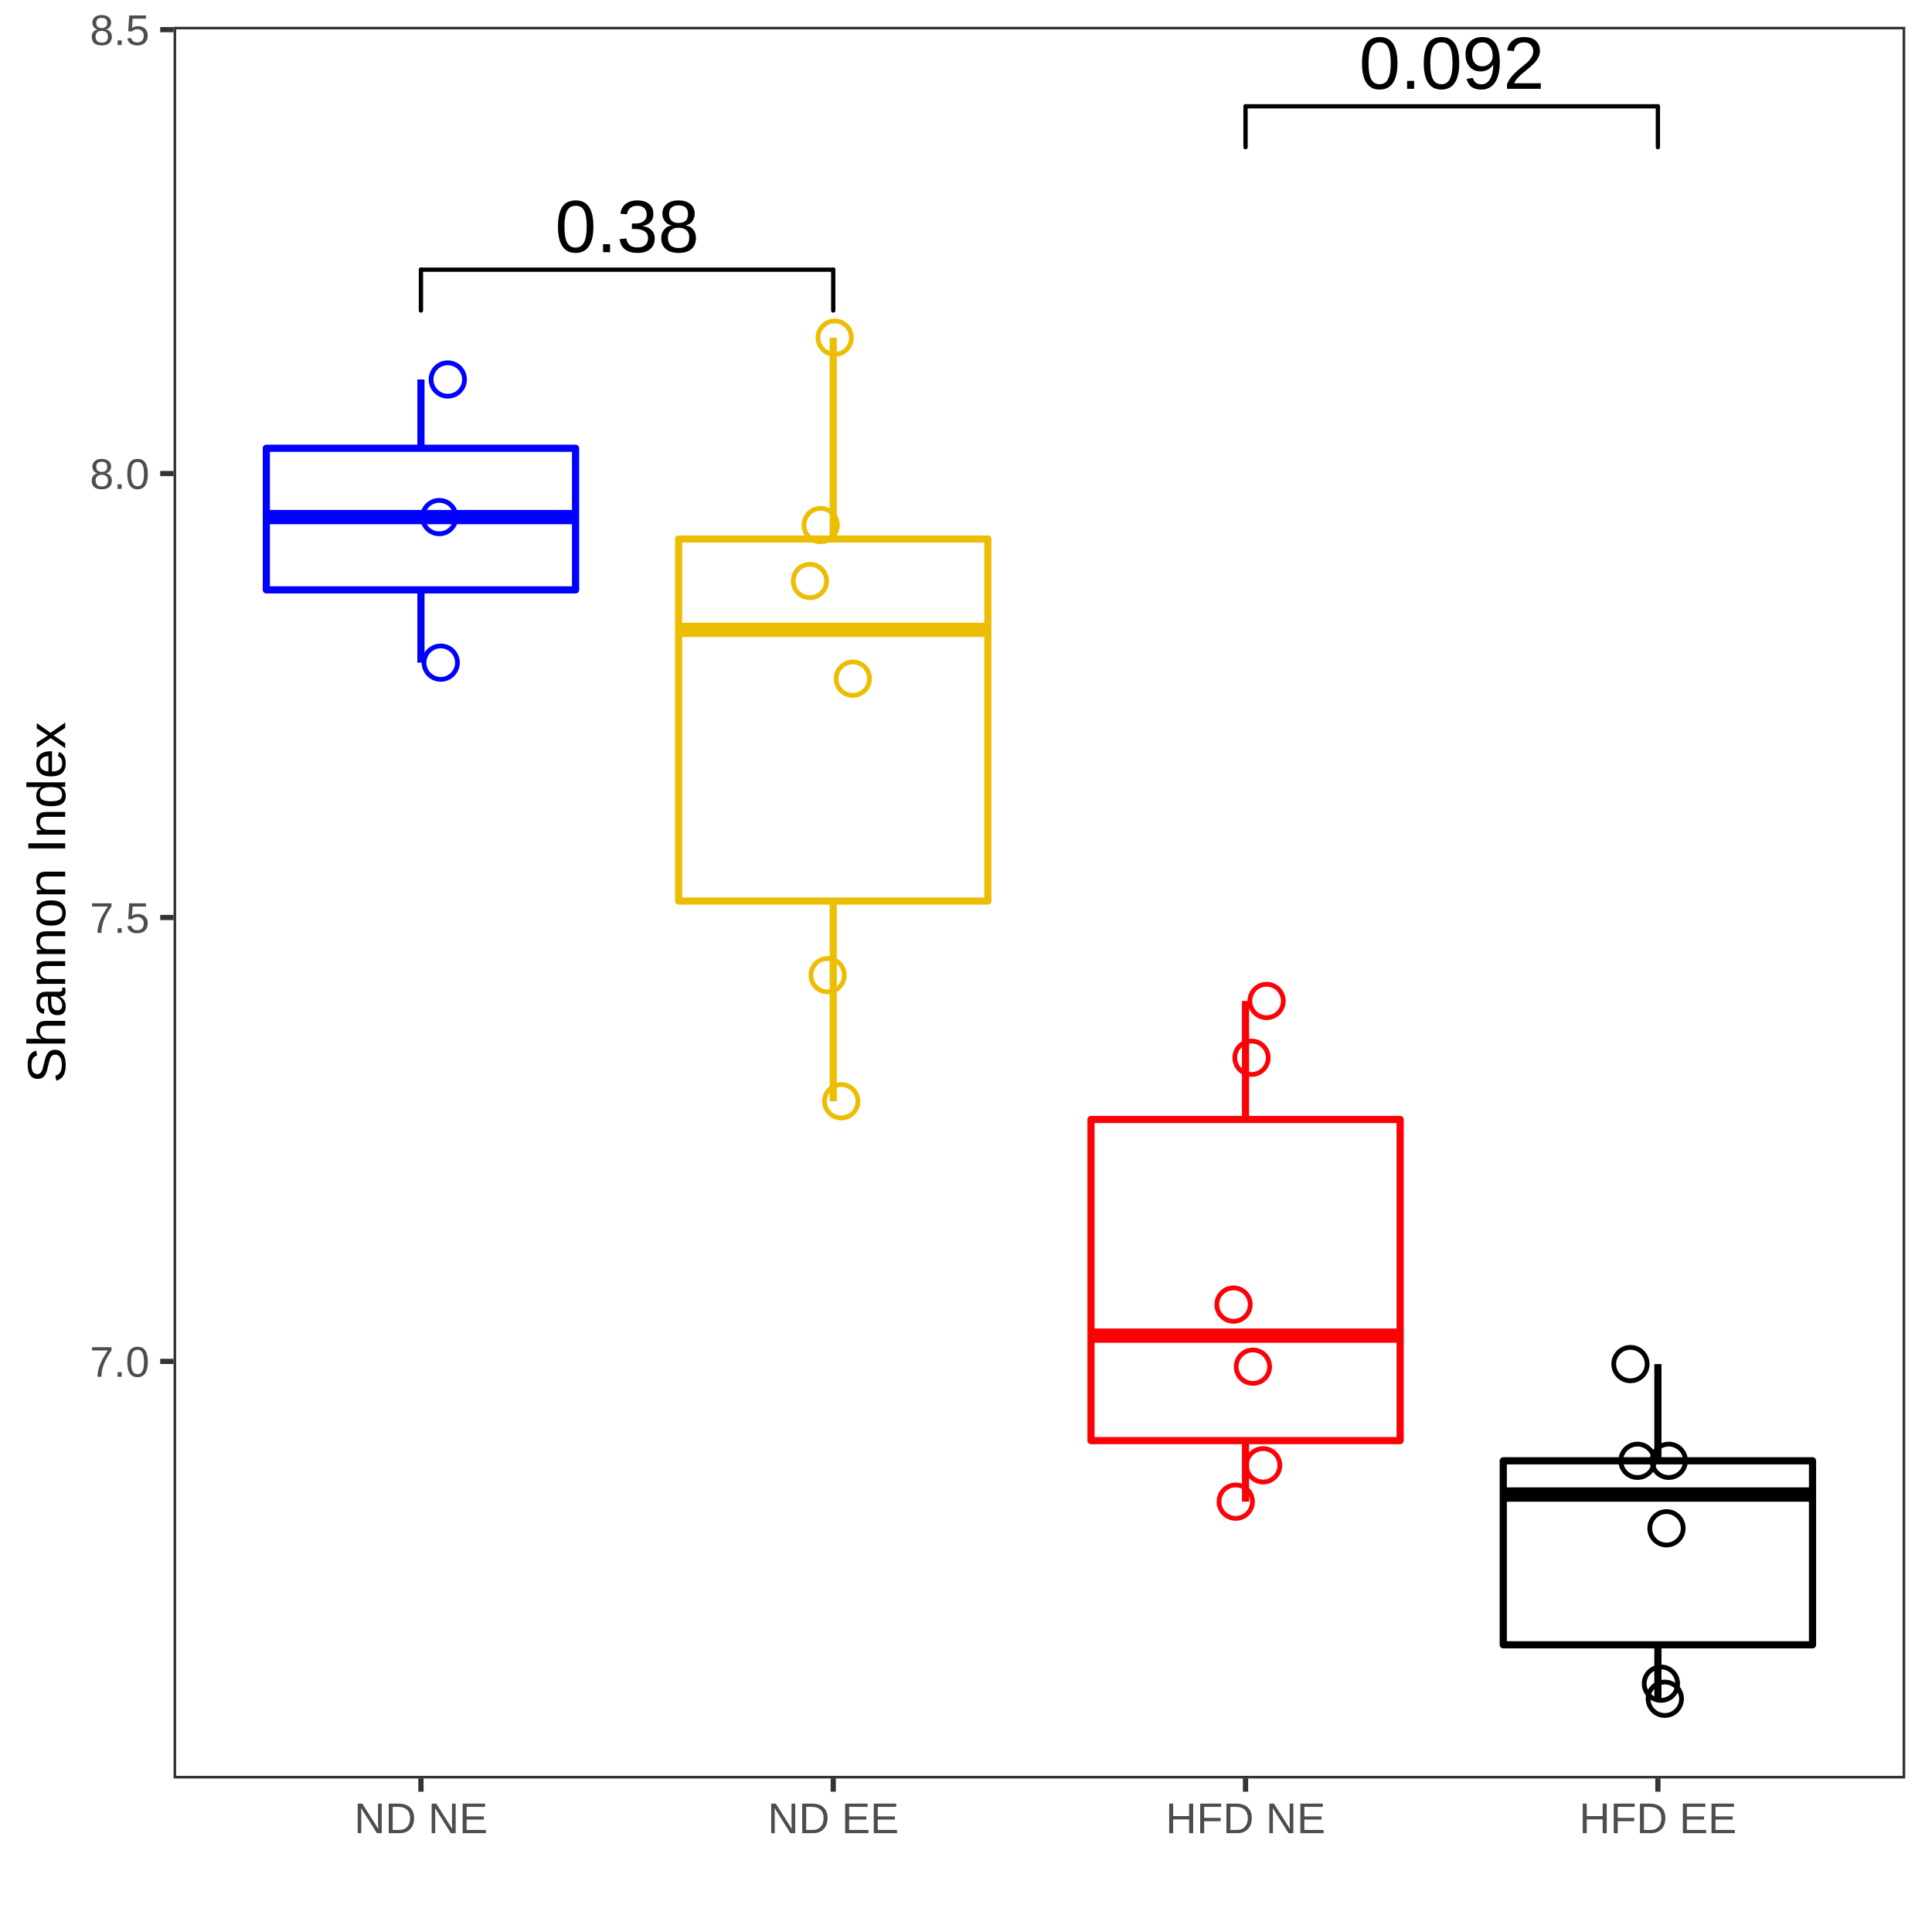
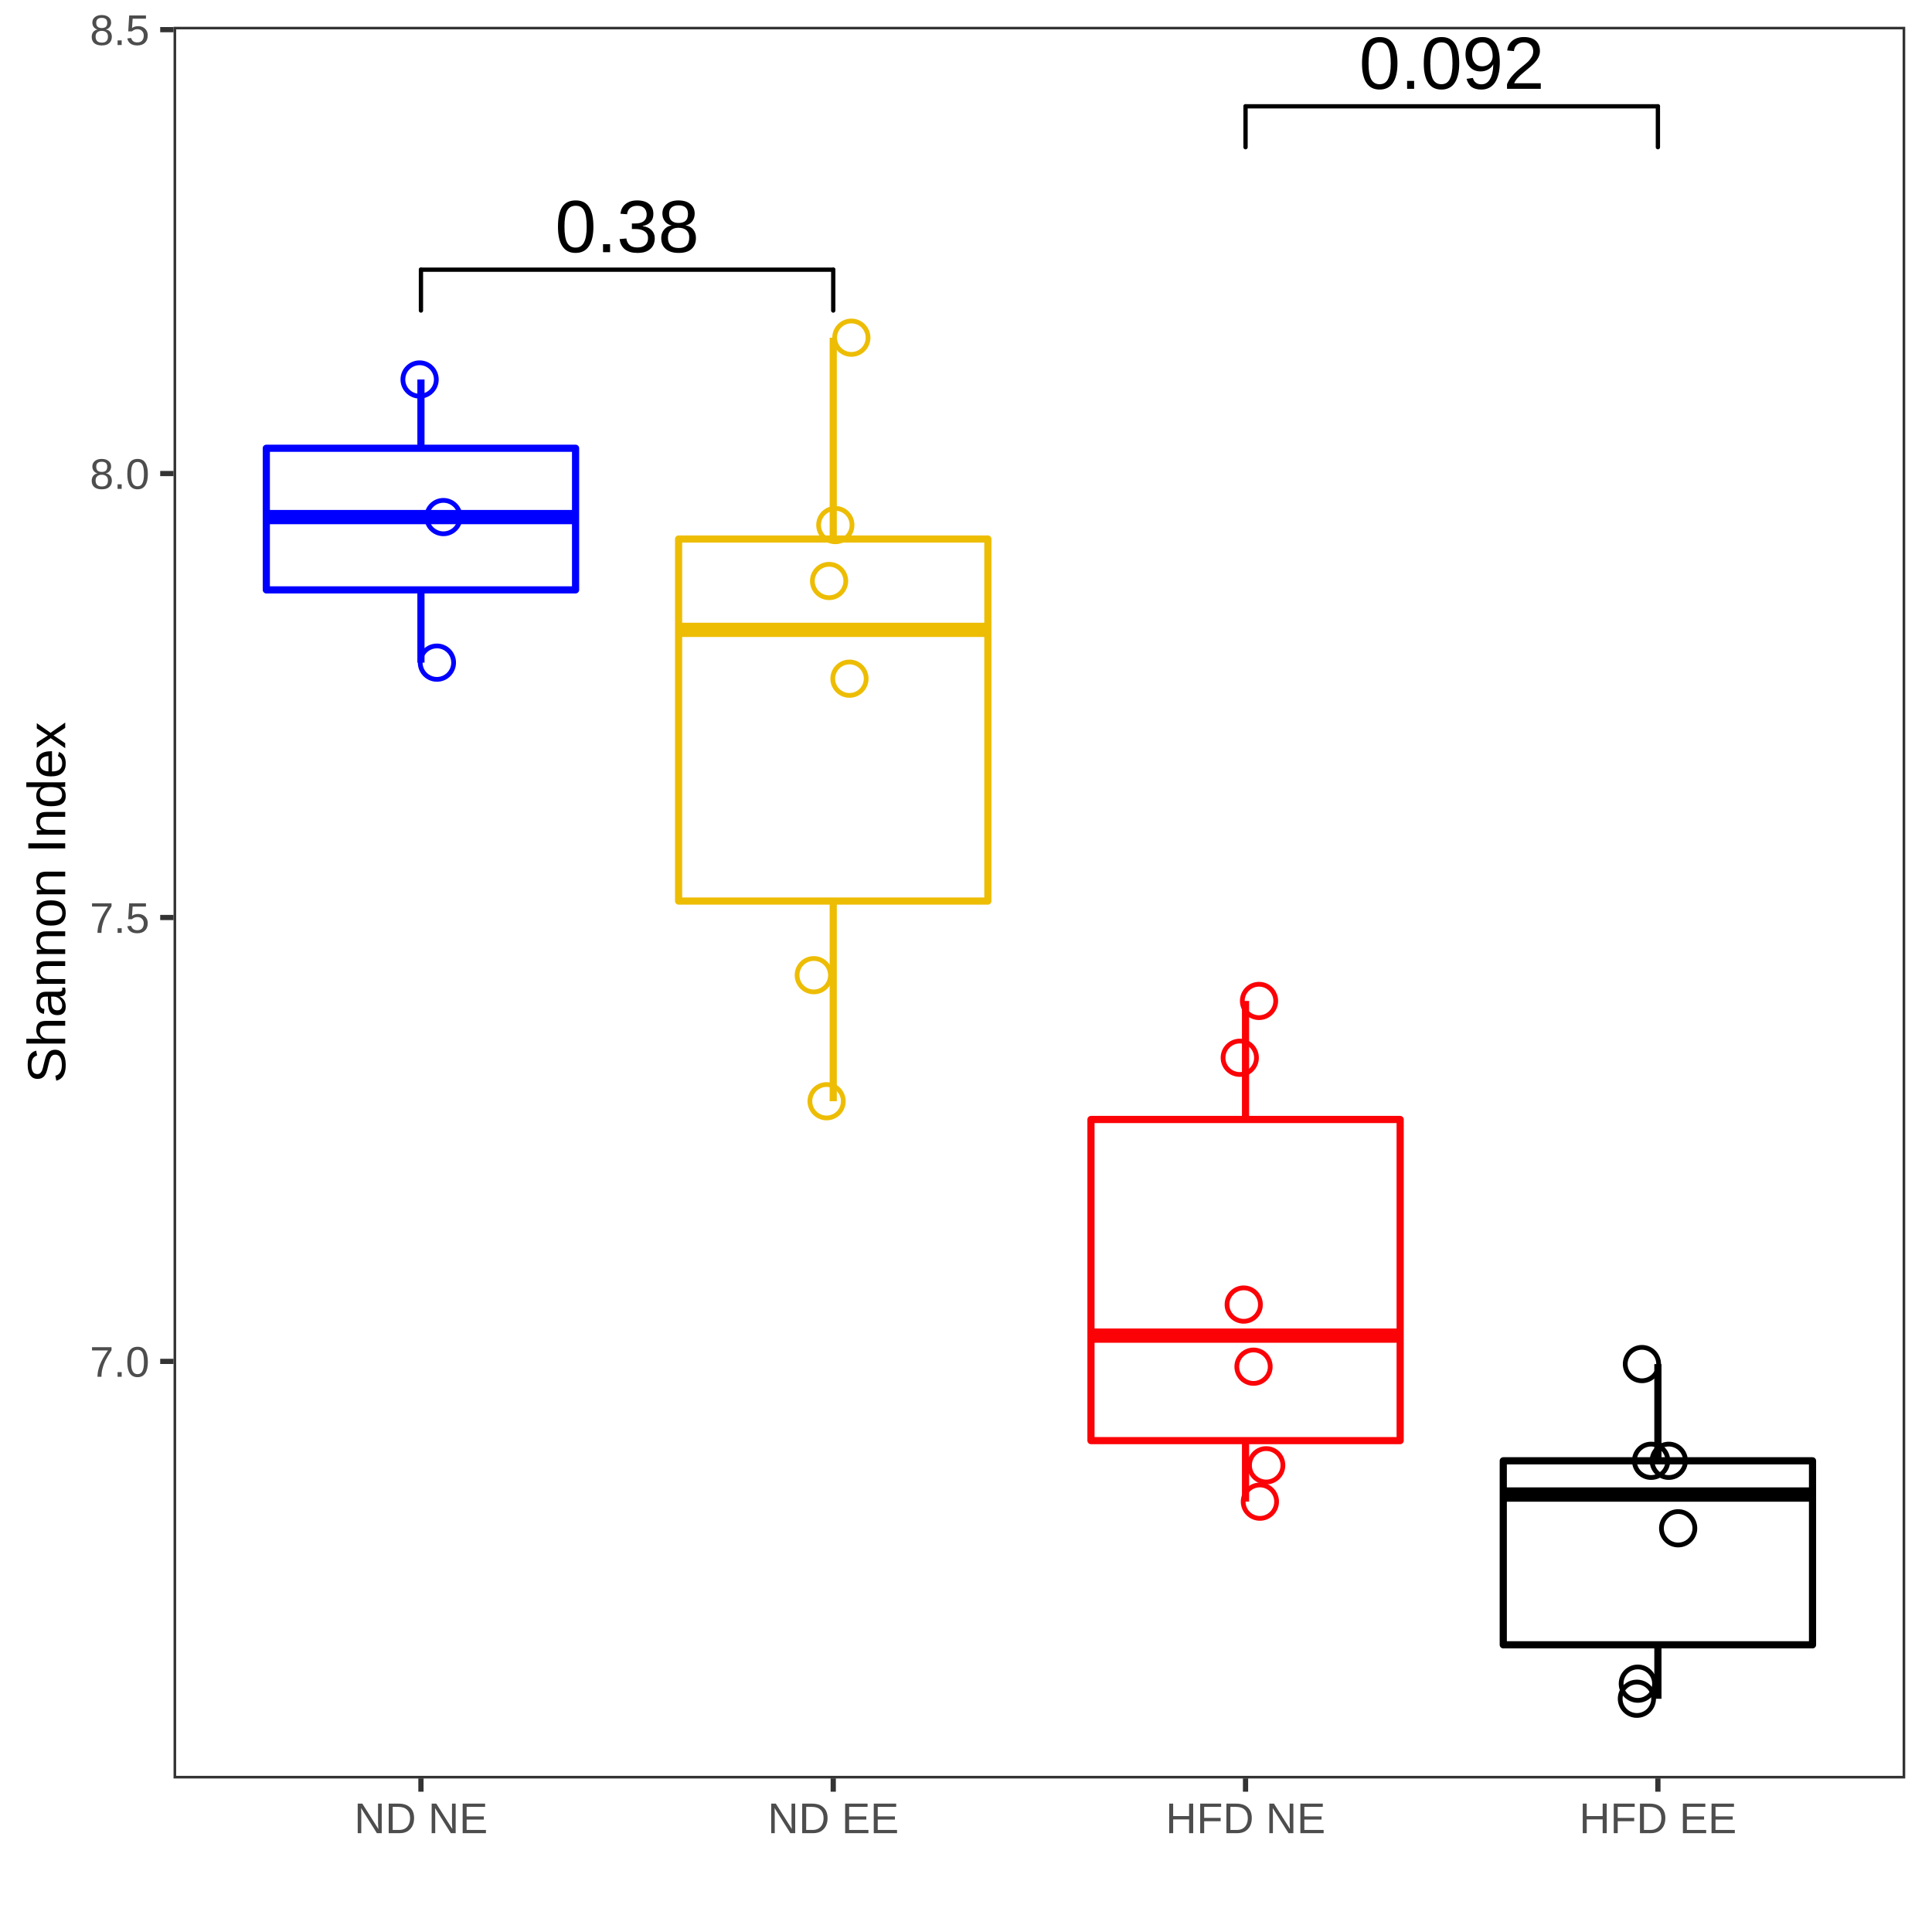
<svg xmlns="http://www.w3.org/2000/svg" class="svglite" width="288.00pt" height="288.00pt" viewBox="0 0 288.00 288.00">
  <defs>
    <style type="text/css">
    .svglite line, .svglite polyline, .svglite polygon, .svglite path, .svglite rect, .svglite circle {
      fill: none;
      stroke: #000000;
      stroke-linecap: round;
      stroke-linejoin: round;
      stroke-miterlimit: 10.00;
    }
    .svglite text {
      white-space: pre;
    }
  </style>
  </defs>
  <rect width="100%" height="100%" style="stroke: none; fill: #FFFFFF;" />
  <defs>
    <clipPath id="cpMC4wMHwyODguMDB8MC4wMHwyODguMDA=">
      <rect x="0.00" y="0.00" width="288.00" height="288.00" />
    </clipPath>
  </defs>
  <g clip-path="url(#cpMC4wMHwyODguMDB8MC4wMHwyODguMDA=)">
    <rect x="0" y="0.00" width="288.00" height="288.00" style="stroke-width: 0.78; stroke: #FFFFFF; fill: #FFFFFF;" />
  </g>
  <defs>
    <clipPath id="cpMjUuODd8Mjg0LjAxfDMuOTl8MjY1LjEw">
      <rect x="25.87" y="3.99" width="258.14" height="261.12" />
    </clipPath>
  </defs>
  <g clip-path="url(#cpMjUuODd8Mjg0LjAxfDMuOTl8MjY1LjEw)">
    <rect x="25.87" y="3.99" width="258.14" height="261.12" style="stroke-width: 0.78; stroke: none; fill: #FFFFFF;" />
    <line x1="62.75" y1="66.82" x2="62.75" y2="56.57" style="stroke-width: 1.07; stroke: #0000FF; stroke-linecap: butt;" />
    <line x1="62.75" y1="87.93" x2="62.75" y2="98.78" style="stroke-width: 1.07; stroke: #0000FF; stroke-linecap: butt;" />
    <polygon points="39.70,66.82 39.70,87.93 85.80,87.93 85.80,66.82 39.70,66.82 " style="stroke-width: 1.07; stroke: #0000FF; fill: #FFFFFF;" />
    <line x1="39.70" y1="77.08" x2="85.80" y2="77.08" style="stroke-width: 2.13; stroke: #0000FF; stroke-linecap: butt;" />
    <line x1="124.21" y1="80.35" x2="124.21" y2="50.34" style="stroke-width: 1.07; stroke: #EDBD04; stroke-linecap: butt;" />
    <line x1="124.21" y1="134.32" x2="124.21" y2="164.16" style="stroke-width: 1.07; stroke: #EDBD04; stroke-linecap: butt;" />
    <polygon points="101.16,80.35 101.16,134.32 147.26,134.32 147.26,80.35 101.16,80.35 " style="stroke-width: 1.07; stroke: #EDBD04; fill: #FFFFFF;" />
    <line x1="101.16" y1="93.89" x2="147.26" y2="93.89" style="stroke-width: 2.13; stroke: #EDBD04; stroke-linecap: butt;" />
    <line x1="185.67" y1="166.88" x2="185.67" y2="149.21" style="stroke-width: 1.07; stroke: #FB0207; stroke-linecap: butt;" />
    <line x1="185.67" y1="214.75" x2="185.67" y2="223.85" style="stroke-width: 1.07; stroke: #FB0207; stroke-linecap: butt;" />
    <polygon points="162.63,166.88 162.63,214.75 208.72,214.75 208.72,166.88 162.63,166.88 " style="stroke-width: 1.07; stroke: #FB0207; fill: #FFFFFF;" />
    <line x1="162.63" y1="199.10" x2="208.72" y2="199.10" style="stroke-width: 2.13; stroke: #FB0207; stroke-linecap: butt;" />
    <line x1="247.14" y1="217.76" x2="247.14" y2="203.34" style="stroke-width: 1.07; stroke-linecap: butt;" />
    <line x1="247.14" y1="245.19" x2="247.14" y2="253.23" style="stroke-width: 1.07; stroke-linecap: butt;" />
    <polygon points="224.09,217.76 224.09,245.19 270.19,245.19 270.19,217.76 224.09,217.76 " style="stroke-width: 1.07; fill: #FFFFFF;" />
    <line x1="224.09" y1="222.79" x2="270.19" y2="222.79" style="stroke-width: 2.13; stroke-linecap: butt;" />
    <circle cx="248.76" cy="217.76" r="2.49" style="stroke-width: 0.71;" />
-     <circle cx="243.05" cy="203.34" r="2.49" style="stroke-width: 0.71;" />
-     <circle cx="123.37" cy="145.37" r="2.49" style="stroke-width: 0.71; stroke: #EDBD04;" />
-     <circle cx="188.81" cy="149.21" r="2.49" style="stroke-width: 0.71; stroke: #FB0207;" />
-     <circle cx="248.17" cy="253.23" r="2.49" style="stroke-width: 0.71;" />
-     <circle cx="124.43" cy="50.34" r="2.49" style="stroke-width: 0.71; stroke: #EDBD04;" />
-     <circle cx="125.40" cy="164.16" r="2.49" style="stroke-width: 0.71; stroke: #EDBD04;" />
-     <circle cx="247.59" cy="250.98" r="2.49" style="stroke-width: 0.71;" />
-     <circle cx="122.34" cy="78.27" r="2.49" style="stroke-width: 0.71; stroke: #EDBD04;" />
-     <circle cx="248.42" cy="227.82" r="2.49" style="stroke-width: 0.71;" />
-     <circle cx="183.88" cy="194.47" r="2.49" style="stroke-width: 0.71; stroke: #FB0207;" />
-     <circle cx="120.73" cy="86.61" r="2.49" style="stroke-width: 0.71; stroke: #EDBD04;" />
-     <circle cx="184.21" cy="223.85" r="2.49" style="stroke-width: 0.71; stroke: #FB0207;" />
-     <circle cx="65.48" cy="77.08" r="2.49" style="stroke-width: 0.71; stroke: #0000FF;" />
-     <circle cx="188.29" cy="218.43" r="2.49" style="stroke-width: 0.71; stroke: #FB0207;" />
-     <circle cx="65.70" cy="98.78" r="2.49" style="stroke-width: 0.71; stroke: #0000FF;" />
-     <circle cx="66.75" cy="56.57" r="2.49" style="stroke-width: 0.71; stroke: #0000FF;" />
-     <circle cx="186.56" cy="157.68" r="2.49" style="stroke-width: 0.71; stroke: #FB0207;" />
-     <circle cx="186.77" cy="203.73" r="2.49" style="stroke-width: 0.71; stroke: #FB0207;" />
-     <circle cx="244.10" cy="217.76" r="2.49" style="stroke-width: 0.71;" />
-     <circle cx="127.13" cy="101.17" r="2.49" style="stroke-width: 0.71; stroke: #EDBD04;" />
+     <circle cx="244.76" cy="203.34" r="2.49" style="stroke-width: 0.71;" />
+     <circle cx="121.31" cy="145.37" r="2.49" style="stroke-width: 0.71; stroke: #EDBD04;" />
+     <circle cx="187.68" cy="149.21" r="2.49" style="stroke-width: 0.71; stroke: #FB0207;" />
+     <circle cx="244.01" cy="253.23" r="2.49" style="stroke-width: 0.71;" />
+     <circle cx="126.91" cy="50.34" r="2.49" style="stroke-width: 0.71; stroke: #EDBD04;" />
+     <circle cx="123.22" cy="164.16" r="2.49" style="stroke-width: 0.71; stroke: #EDBD04;" />
+     <circle cx="244.15" cy="250.98" r="2.49" style="stroke-width: 0.71;" />
+     <circle cx="124.52" cy="78.27" r="2.49" style="stroke-width: 0.71; stroke: #EDBD04;" />
+     <circle cx="250.16" cy="227.82" r="2.49" style="stroke-width: 0.71;" />
+     <circle cx="185.40" cy="194.47" r="2.49" style="stroke-width: 0.71; stroke: #FB0207;" />
+     <circle cx="123.59" cy="86.61" r="2.49" style="stroke-width: 0.71; stroke: #EDBD04;" />
+     <circle cx="187.81" cy="223.85" r="2.49" style="stroke-width: 0.71; stroke: #FB0207;" />
+     <circle cx="66.10" cy="77.08" r="2.49" style="stroke-width: 0.71; stroke: #0000FF;" />
+     <circle cx="188.75" cy="218.43" r="2.49" style="stroke-width: 0.71; stroke: #FB0207;" />
+     <circle cx="65.13" cy="98.78" r="2.49" style="stroke-width: 0.71; stroke: #0000FF;" />
+     <circle cx="62.55" cy="56.57" r="2.49" style="stroke-width: 0.71; stroke: #0000FF;" />
+     <circle cx="184.81" cy="157.68" r="2.49" style="stroke-width: 0.71; stroke: #FB0207;" />
+     <circle cx="186.86" cy="203.73" r="2.49" style="stroke-width: 0.71; stroke: #FB0207;" />
+     <circle cx="246.13" cy="217.76" r="2.49" style="stroke-width: 0.71;" />
+     <circle cx="126.63" cy="101.17" r="2.49" style="stroke-width: 0.71; stroke: #EDBD04;" />
    <text x="216.41" y="13.24" text-anchor="middle" style="font-size: 11.04px; font-family: &quot;Arial&quot;;" textLength="27.60px" lengthAdjust="spacingAndGlyphs">0.092</text>
    <line x1="247.14" y1="21.94" x2="247.14" y2="15.85" style="stroke-width: 0.64;" />
    <line x1="247.14" y1="15.85" x2="185.67" y2="15.85" style="stroke-width: 0.64;" />
    <line x1="185.67" y1="15.85" x2="185.67" y2="21.94" style="stroke-width: 0.64;" />
    <text x="93.48" y="37.59" text-anchor="middle" style="font-size: 11.04px; font-family: &quot;Arial&quot;;" textLength="21.47px" lengthAdjust="spacingAndGlyphs">0.38</text>
    <line x1="124.21" y1="46.29" x2="124.21" y2="40.20" style="stroke-width: 0.64;" />
    <line x1="124.21" y1="40.20" x2="62.75" y2="40.20" style="stroke-width: 0.64;" />
    <line x1="62.75" y1="40.20" x2="62.75" y2="46.29" style="stroke-width: 0.64;" />
    <rect x="25.87" y="3.99" width="258.14" height="261.12" style="stroke-width: 0.78; stroke: #333333;" />
  </g>
  <g clip-path="url(#cpMC4wMHwyODguMDB8MC4wMHwyODguMDA=)">
    <text x="22.29" y="205.23" text-anchor="end" style="font-size: 6.40px;fill: #4D4D4D; font-family: &quot;Arial&quot;;" textLength="8.89px" lengthAdjust="spacingAndGlyphs">7.0</text>
    <text x="22.29" y="139.06" text-anchor="end" style="font-size: 6.40px;fill: #4D4D4D; font-family: &quot;Arial&quot;;" textLength="8.89px" lengthAdjust="spacingAndGlyphs">7.5</text>
    <text x="22.29" y="72.88" text-anchor="end" style="font-size: 6.40px;fill: #4D4D4D; font-family: &quot;Arial&quot;;" textLength="8.89px" lengthAdjust="spacingAndGlyphs">8.0</text>
    <text x="22.29" y="6.71" text-anchor="end" style="font-size: 6.40px;fill: #4D4D4D; font-family: &quot;Arial&quot;;" textLength="8.89px" lengthAdjust="spacingAndGlyphs">8.5</text>
    <polyline points="23.88,202.94 25.87,202.94 " style="stroke-width: 0.78; stroke: #333333; stroke-linecap: butt;" />
    <polyline points="23.88,136.77 25.87,136.77 " style="stroke-width: 0.78; stroke: #333333; stroke-linecap: butt;" />
    <polyline points="23.88,70.59 25.87,70.59 " style="stroke-width: 0.78; stroke: #333333; stroke-linecap: butt;" />
    <polyline points="23.88,4.42 25.87,4.42 " style="stroke-width: 0.78; stroke: #333333; stroke-linecap: butt;" />
    <polyline points="62.75,267.09 62.75,265.10 " style="stroke-width: 0.78; stroke: #333333; stroke-linecap: butt;" />
    <polyline points="124.21,267.09 124.21,265.10 " style="stroke-width: 0.78; stroke: #333333; stroke-linecap: butt;" />
    <polyline points="185.67,267.09 185.67,265.10 " style="stroke-width: 0.78; stroke: #333333; stroke-linecap: butt;" />
    <polyline points="247.14,267.09 247.14,265.10 " style="stroke-width: 0.78; stroke: #333333; stroke-linecap: butt;" />
    <text x="62.75" y="273.27" text-anchor="middle" style="font-size: 6.40px;fill: #4D4D4D; font-family: &quot;Arial&quot;;" textLength="19.89px" lengthAdjust="spacingAndGlyphs">ND NE</text>
    <text x="124.21" y="273.27" text-anchor="middle" style="font-size: 6.40px;fill: #4D4D4D; font-family: &quot;Arial&quot;;" textLength="19.53px" lengthAdjust="spacingAndGlyphs">ND EE</text>
    <text x="185.67" y="273.27" text-anchor="middle" style="font-size: 6.40px;fill: #4D4D4D; font-family: &quot;Arial&quot;;" textLength="23.79px" lengthAdjust="spacingAndGlyphs">HFD NE</text>
    <text x="247.14" y="273.27" text-anchor="middle" style="font-size: 6.40px;fill: #4D4D4D; font-family: &quot;Arial&quot;;" textLength="23.44px" lengthAdjust="spacingAndGlyphs">HFD EE</text>
    <text transform="translate(9.72,134.54) rotate(-90)" text-anchor="middle" style="font-size: 8.00px; font-family: &quot;Arial&quot;;" textLength="53.83px" lengthAdjust="spacingAndGlyphs">Shannon Index</text>
  </g>
</svg>
